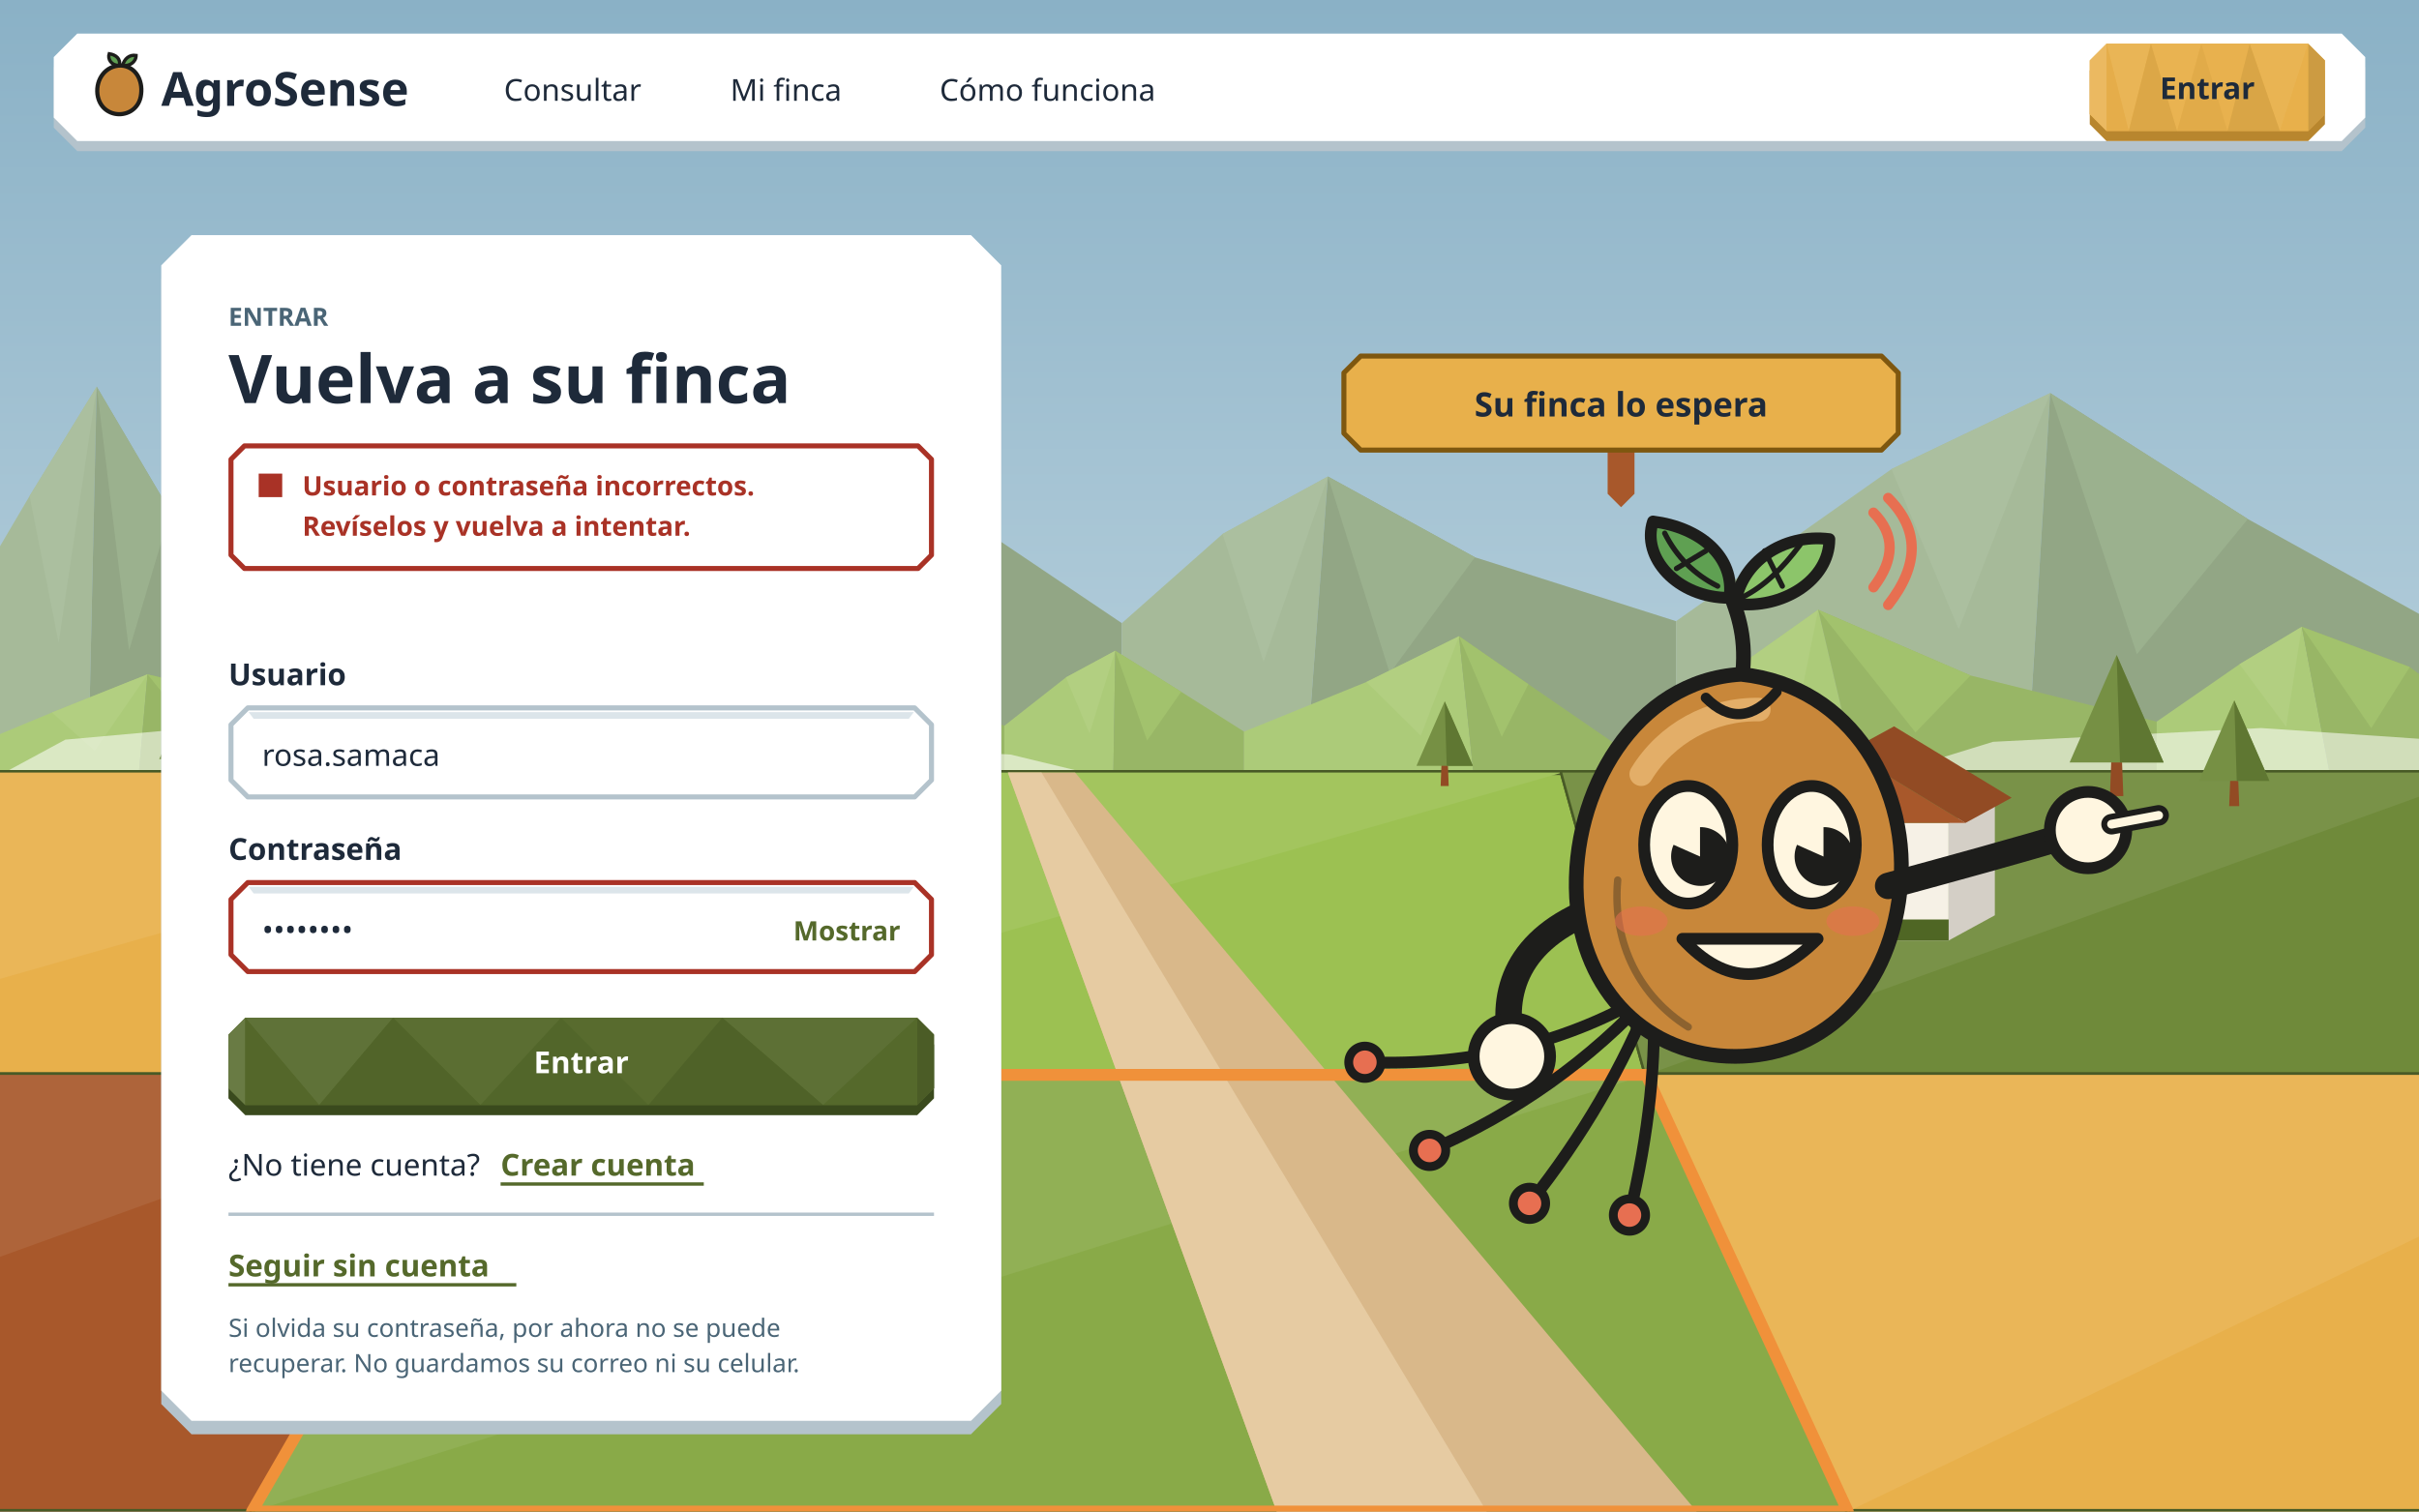
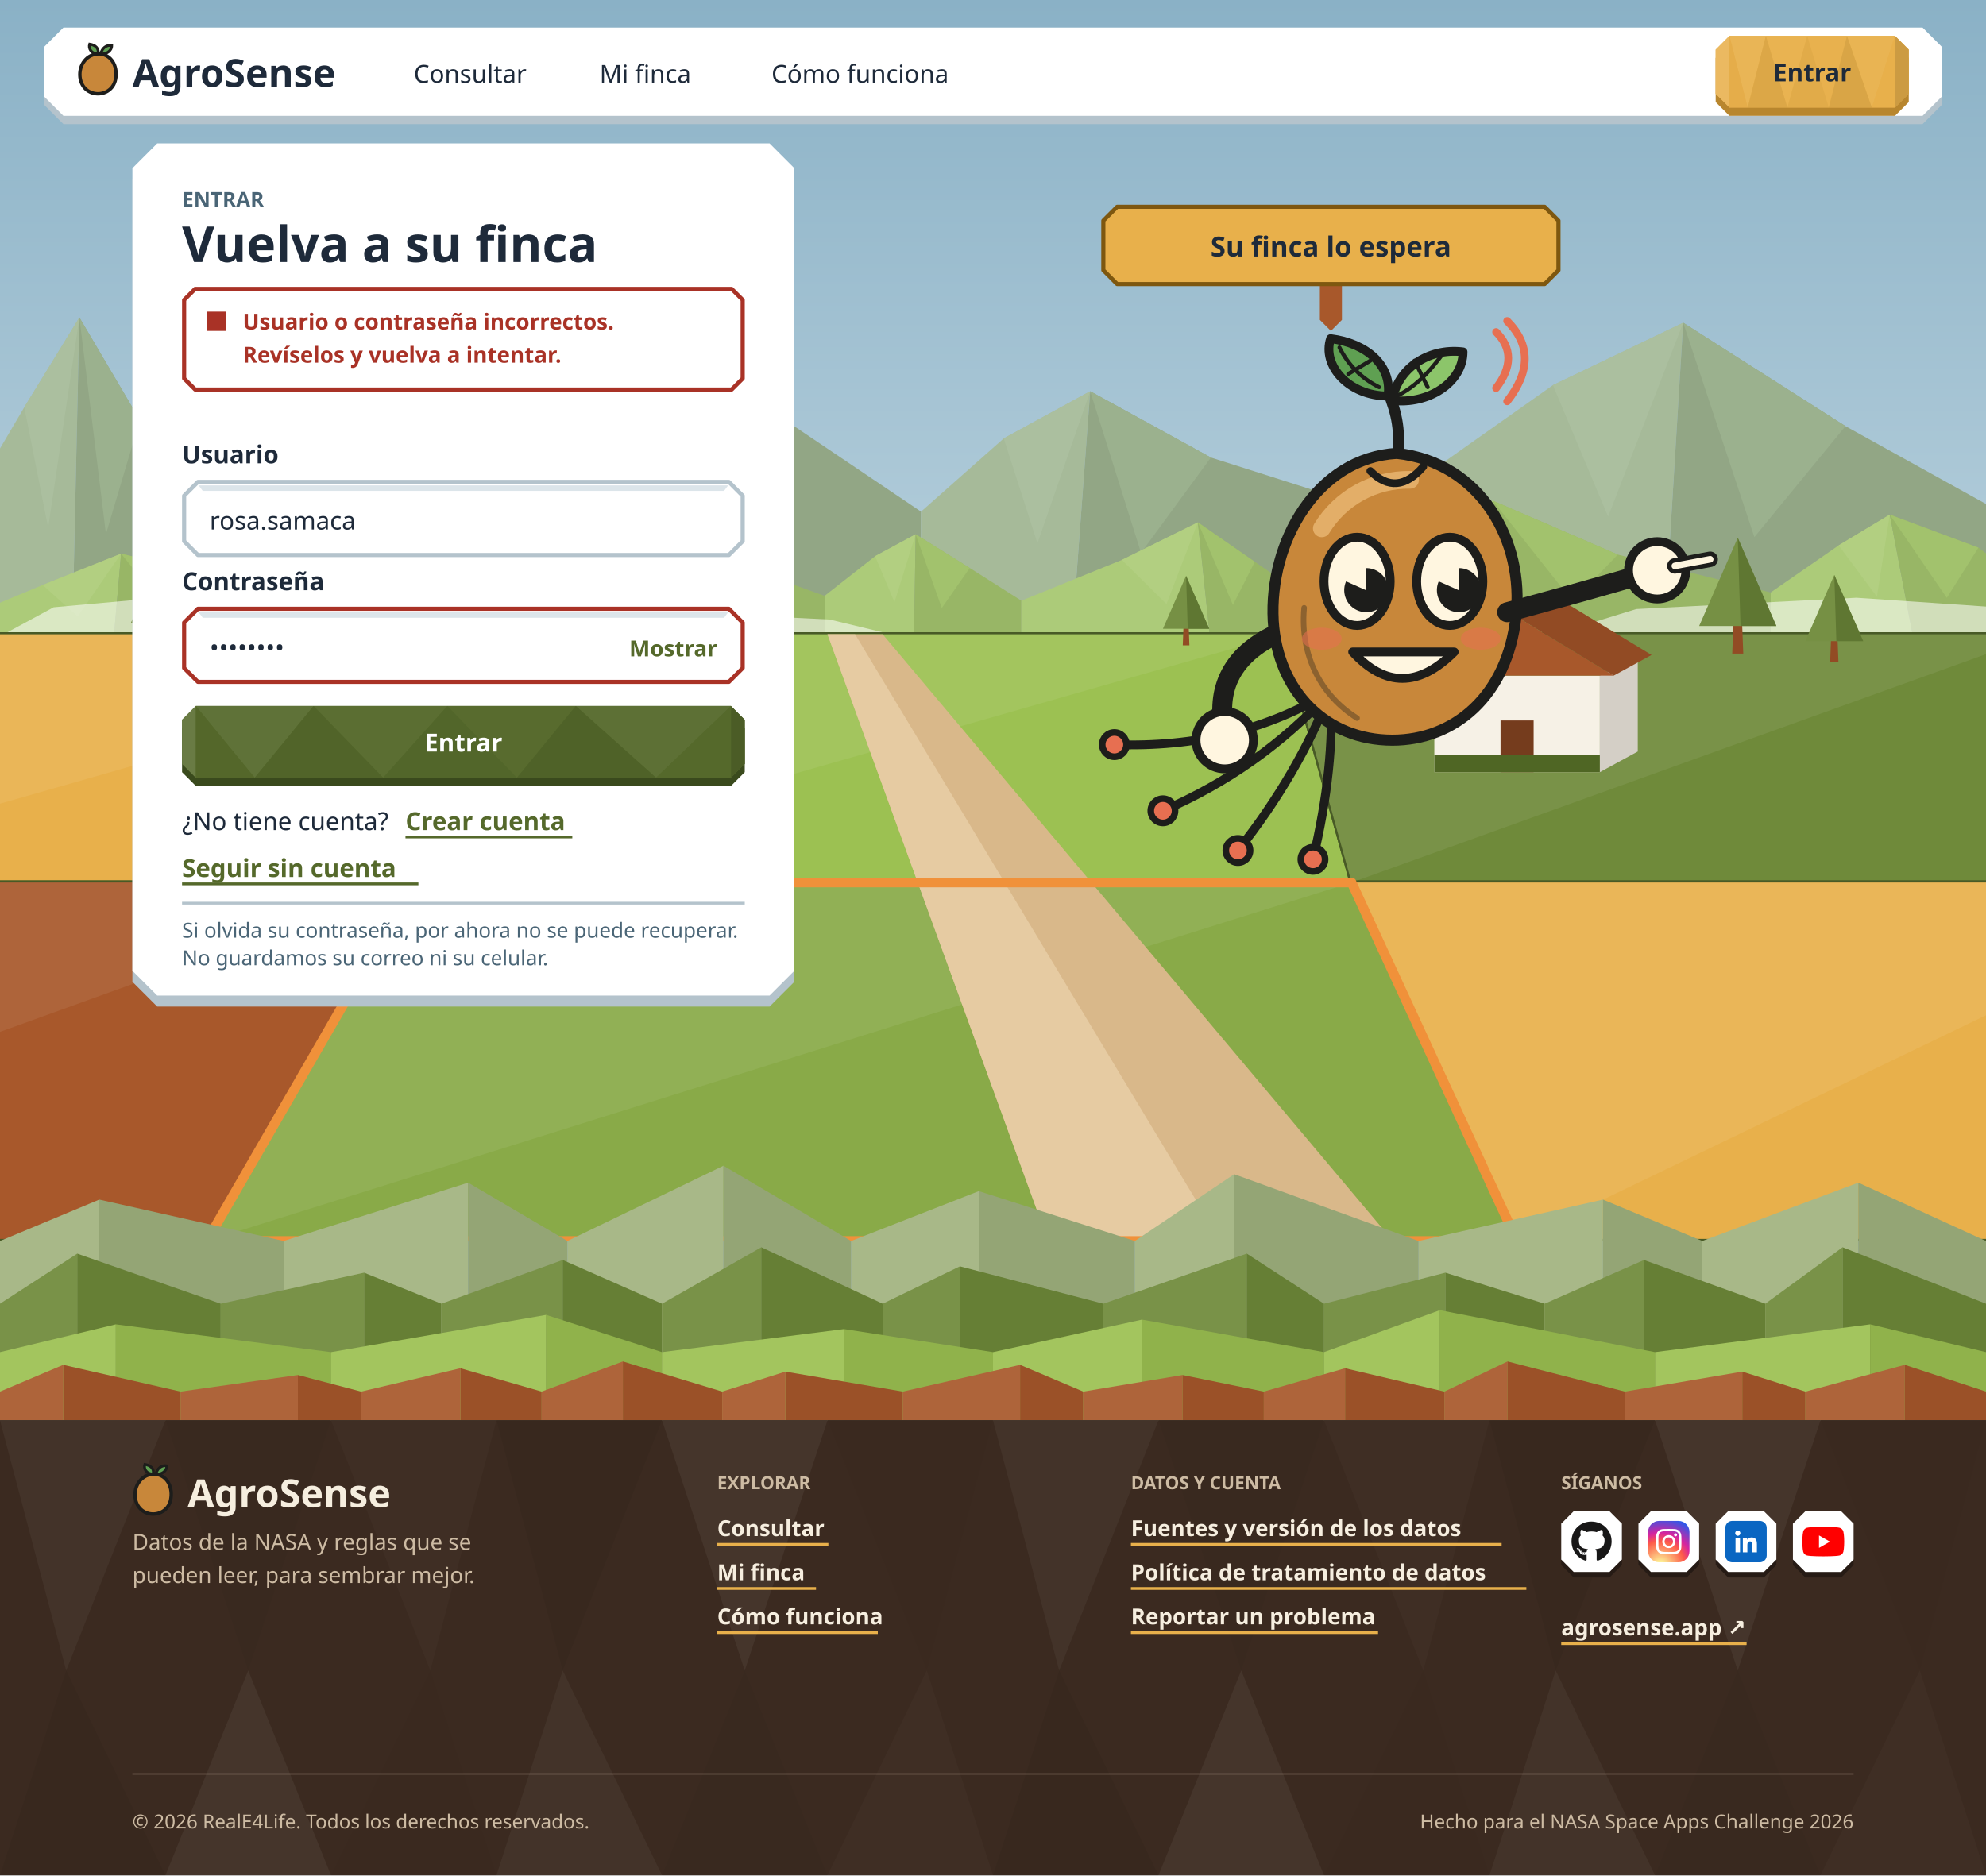
- <svg xmlns="http://www.w3.org/2000/svg" width="1440" height="900" viewBox="0 0 1440 900">
-   <rect width="1440" height="900" fill="#8FA9B8" />
+ <svg xmlns="http://www.w3.org/2000/svg" width="1440" height="1360" viewBox="0 0 1440 1360">
+   <rect width="1440" height="1360" fill="#8FA9B8" />
  <defs>
    <clipPath id="recorte-login-e">
      <rect width="1440" height="900" />
    </clipPath>
  </defs>
  <g id="fondo" clip-path="url(#recorte-login-e)">
    <g transform="translate(0 0) scale(1)">
      <g id="cielo">
        <defs>
          <linearGradient id="cielo-vereda" x1="0" y1="0" x2="0" y2="1">
            <stop offset="0" stop-color="#8AB1C6" />
            <stop offset="1" stop-color="#E0ECF1" />
          </linearGradient>
        </defs>
        <rect width="1440" height="900" fill="url(#cielo-vereda)" />
      </g>
      <g id="lejano">
        <polygon points="-40,393.222 17.606,295.331 57.566,230.245 52.22,470 -40,470" fill="#A6BA99" />
        <polygon points="57.566,230.245 101.401,304.605 158.177,381.239 158.177,470 52.22,470" fill="#92A685" />
        <polygon points="17.606,295.331 57.566,230.245 34.913,382.666" fill="#ABBF9F" />
        <polygon points="57.566,230.245 101.401,304.605 76.811,387.302" fill="#9BB18E" />
        <polygon points="158.177,381.239 303.641,266.091 410.507,187.566 409.388,470 158.177,470" fill="#A6BA99" />
        <polygon points="410.507,187.566 550.547,292.056 667.812,371.044 667.812,470 409.388,470" fill="#92A685" />
        <polygon points="303.641,266.091 410.507,187.566 356.514,368.045" fill="#ABBF9F" />
        <polygon points="410.507,187.566 550.547,292.056 479.967,381.028" fill="#9BB18E" />
        <polygon points="667.812,371.044 727.786,317.937 790.483,283.727 776.651,470 667.812,470" fill="#A6BA99" />
        <polygon points="790.483,283.727 877.992,331.801 997.726,369.864 997.726,470 776.651,470" fill="#92A685" />
        <polygon points="727.786,317.937 790.483,283.727 752.218,393.969" fill="#ABBF9F" />
        <polygon points="790.483,283.727 877.992,331.801 827.321,400.901" fill="#9BB18E" />
        <polygon points="997.726,369.864 1125.98,279.314 1220.45,234.059 1206.02,470 997.726,470" fill="#A6BA99" />
        <polygon points="1220.45,234.059 1338.11,309.047 1480,387.666 1480,470 1206.02,470" fill="#92A685" />
        <polygon points="1125.98,279.314 1220.45,234.059 1166,374.657" fill="#ABBF9F" />
        <polygon points="1220.45,234.059 1338.11,309.047 1272.06,389.524" fill="#9BB18E" />
      </g>
      <g id="medio">
        <polygon points="-40,453.72 30.942,424.23 87.808,401.53 81.83,470 -40,470" fill="#ACCB79" />
        <polygon points="87.808,401.53 163.929,419.574 252.098,432.524 252.098,470 81.83,470" fill="#98B666" />
        <polygon points="30.942,424.23 87.808,401.53 56.386,447.115" fill="#B2CF81" />
        <polygon points="87.808,401.53 163.929,419.574 122.879,444.787" fill="#A2C26D" />
        <polygon points="252.098,432.524 325.909,371.11 403.414,346.407 437.602,470 252.098,470" fill="#ACCB79" />
        <polygon points="403.414,346.407 505.675,398.93 597.892,432.128 597.892,470 437.602,470" fill="#98B666" />
        <polygon points="325.909,371.11 403.414,346.407 381.755,420.555" fill="#B2CF81" />
        <polygon points="403.414,346.407 505.675,398.93 471.639,434.465" fill="#A2C26D" />
        <polygon points="597.892,432.128 634.525,403.363 663.918,387.487 662.606,470 597.892,470" fill="#ACCB79" />
        <polygon points="663.918,387.487 703.137,411.9 740.58,435.632 740.58,470 662.606,470" fill="#98B666" />
        <polygon points="634.525,403.363 663.918,387.487 648.565,436.681" fill="#B2CF81" />
        <polygon points="663.918,387.487 703.137,411.9 682.871,440.95" fill="#A2C26D" />
        <polygon points="740.58,435.632 813.424,406.067 868.553,378.828 878.121,470 740.58,470" fill="#ACCB79" />
        <polygon points="868.553,378.828 909.824,407.404 961.824,443.19 961.824,470 878.121,470" fill="#98B666" />
        <polygon points="813.424,406.067 868.553,378.828 845.772,438.034" fill="#B2CF81" />
        <polygon points="868.553,378.828 909.824,407.404 893.973,438.702" fill="#A2C26D" />
        <polygon points="961.824,443.19 1028.1,401.533 1082.33,363.079 1107.51,470 961.824,470" fill="#ACCB79" />
        <polygon points="1082.33,363.079 1173.04,402.21 1283.86,429.665 1283.86,470 1107.51,470" fill="#98B666" />
        <polygon points="1028.1,401.533 1082.33,363.079 1067.81,435.767" fill="#B2CF81" />
        <polygon points="1082.33,363.079 1173.04,402.21 1140.27,436.105" fill="#A2C26D" />
        <polygon points="1283.86,429.665 1333.17,395.511 1370.22,373.223 1388.64,470 1283.86,470" fill="#ACCB79" />
        <polygon points="1370.22,373.223 1434.5,397.169 1480,431.419 1480,470 1388.64,470" fill="#98B666" />
        <polygon points="1333.17,395.511 1370.22,373.223 1360.9,432.756" fill="#B2CF81" />
        <polygon points="1370.22,373.223 1434.5,397.169 1411.57,433.585" fill="#A2C26D" />
      </g>
      <g id="niebla">
        <polygon points="1079.97,474.501 1186.41,441.699 1346.07,433.499 1527.01,445.8 1612.16,474.501" fill="#FFFFFF" fill-opacity="0.55" />
        <polygon points="241.935,465.794 327.561,446.923 456,442.206 601.563,449.282 670.064,465.794" fill="#FFFFFF" fill-opacity="0.55" />
        <polygon points="-28.161,476.647 38.872,440.412 139.422,431.353 253.379,444.941 307.006,476.647" fill="#FFFFFF" fill-opacity="0.55" />
      </g>
      <g id="parcelas">
        <polygon points="-40,460 430,460 300,640 -200,640" fill="#E8B04B" stroke="#485A26" stroke-width="3" stroke-linejoin="round" />
        <polygon points="-40,460 430,460 -200,640" fill="#EAB658" />
        <polygon points="430,460 930,460 980,640 300,640" fill="#9CC152" stroke="#485A26" stroke-width="3" stroke-linejoin="round" />
        <polygon points="430,460 930,460 300,640" fill="#A3C55E" />
        <polygon points="930,460 1480,460 1640,640 980,640" fill="#6F8A3A" stroke="#485A26" stroke-width="3" stroke-linejoin="round" />
        <polygon points="930,460 1480,460 980,640" fill="#799248" />
        <polygon points="-200,640 300,640 150,900 -420,900" fill="#A8582B" stroke="#485A26" stroke-width="3" stroke-linejoin="round" />
        <polygon points="-200,640 300,640 -420,900" fill="#AE643A" />
        <polygon points="300,640 980,640 1100,900 150,900" fill="#89AA48" stroke="#485A26" stroke-width="3" stroke-linejoin="round" />
        <polygon points="300,640 980,640 150,900" fill="#91B055" />
        <polygon points="980,640 1640,640 1900,900 1100,900" fill="#E8B04B" stroke="#485A26" stroke-width="3" stroke-linejoin="round" />
        <polygon points="980,640 1640,640 1100,900" fill="#EAB658" />
      </g>
      <g id="camino">
        <polygon points="600,460 640,460 1010,900 760,900" fill="#D9B88A" />
        <polygon points="600,460 620,460 885,900 760,900" fill="#E6CBA2" />
      </g>
      <g id="arboles">
        <polygon points="116.4,470 123.6,470 122.7,446.6 117.3,446.6" fill="#924B24" />
        <polygon points="120,394.4 145.2,452 94.8,452" fill="#769044" />
        <polygon points="120,394.4 145.2,452 121.8,452" fill="#5F7732" />
        <polygon points="187.2,476 192.8,476 192.1,457.8 187.9,457.8" fill="#924B24" />
        <polygon points="190,417.2 209.6,462 170.4,462" fill="#769044" />
        <polygon points="190,417.2 209.6,462 191.4,462" fill="#5F7732" />
        <polygon points="1256,474 1264,474 1263,448 1257,448" fill="#924B24" />
        <polygon points="1260,390 1288,454 1232,454" fill="#769044" />
        <polygon points="1260,390 1288,454 1262,454" fill="#5F7732" />
        <polygon points="1327,480 1333,480 1332.25,460.5 1327.75,460.5" fill="#924B24" />
        <polygon points="1330,417 1351,465 1309,465" fill="#769044" />
        <polygon points="1330,417 1351,465 1331.5,465" fill="#5F7732" />
        <polygon points="857.6,468 862.4,468 861.8,452.4 858.2,452.4" fill="#924B24" />
        <polygon points="860,417.6 876.8,456 843.2,456" fill="#769044" />
        <polygon points="860,417.6 876.8,456 861.2,456" fill="#5F7732" />
      </g>
      <g id="casa">
        <polygon points="1040,490 1160,490 1160,560 1040,560" fill="#F6F1E6" />
        <polygon points="1160,490 1187.5,475 1187.5,545 1160,560" fill="#D4CFC6" />
        <polygon points="1030,490 1100,447.5 1170,490" fill="#A8582B" />
        <polygon points="1100,447.5 1170,490 1197.5,475 1127.5,432.5" fill="#924B24" />
        <polygon points="1088,522.5 1112,522.5 1112,560 1088,560" fill="#753C1D" />
        <polygon points="1040,547.5 1160,547.5 1160,560 1040,560" fill="#4F6624" />
      </g>
      <g id="lote-resaltado">
        <polygon points="300,640 980,640 1100,900 150,900" fill="none" stroke="#F0913A" stroke-width="7" stroke-linejoin="round" />
      </g>
    </g>
  </g>
  <g id="barra" transform="translate(0 0)">
    <polygon points="46,26 1394,26 1408,40 1408,76 1394,90 46,90 32,76 32,40" fill="#B4C3CC" />
    <polygon points="46,20 1394,20 1408,34 1408,70 1394,84 46,84 32,70 32,34" fill="#FFFFFF" />
    <g id="marca" transform="translate(56 30)">
      <path d="M16 9c9 .6 13 9 12 17-.8 8-7 12-13 12S3 34 2 26C1 17 7 9 16 9z" fill="#C8873A" stroke="#1D1D1B" stroke-width="2.5" />
      <path d="M15 9c-5 0-7-4-6-7 4 .6 7 3 6 7zm2 0c4 .6 8-2 8-6-4-.6-7 2-8 6z" fill="#5FA052" stroke="#1D1D1B" stroke-width="2" />
      <text x="40" y="33" font-family="Fredoka" font-weight="600" font-size="28" fill="#1E2A3A" text-anchor="start">AgroSense</text>
    </g>
    <text x="300" y="60" font-family="Atkinson Hyperlegible" font-weight="400" font-size="18" fill="#1E2A3A" text-anchor="start">Consultar</text>
    <text x="434.72" y="60" font-family="Atkinson Hyperlegible" font-weight="400" font-size="18" fill="#1E2A3A" text-anchor="start">Mi finca</text>
    <text x="559.36" y="60" font-family="Atkinson Hyperlegible" font-weight="400" font-size="18" fill="#1E2A3A" text-anchor="start">Cómo funciona</text>
    <g id="boton-secondary" transform="translate(1244 26)">
      <polygon points="10,6 130,6 140,16 140,48 130,58 10,58 0,48 0,16" fill="#B8862E" />
      <polygon points="10,0 130,0 140,10 140,42 130,52 10,52 0,42 0,10" fill="#E8B04B" />
      <polygon points="10,0 10,52 0,42 0,10" fill="#EBB961" />
      <polygon points="130,0 140,10 140,42 130,52" fill="#CC9B42" />
      <polygon points="10,0 36.4,0 23.2,52" fill="#E9B556" />
      <polygon points="10,0 23.2,52 10,52" fill="#E5AD4A" />
      <polygon points="36.4,0 66.4,0 52,52" fill="#E9B351" />
      <polygon points="36.4,0 52,52 23.2,52" fill="#DCA747" />
      <polygon points="66.4,0 95.2,0 82,52" fill="#E8B14E" />
      <polygon points="66.4,0 82,52 52,52" fill="#E1AB49" />
      <polygon points="95.2,0 130,0 113.2,52" fill="#E9B453" />
      <polygon points="95.2,0 113.2,52 82,52" fill="#D9A546" />
      <polygon points="130,0 130,52 113.2,52" fill="#E8B04B" />
      <text x="70" y="33" font-family="Atkinson Hyperlegible" font-weight="700" font-size="18" fill="#1E2A3A" text-anchor="middle">Entrar</text>
    </g>
  </g>
-   <g id="letrero" transform="translate(800 212)">
+   <g id="letrero" transform="translate(800 150)">
    <polygon points="157,52 173,52 173,82 165,90 157,82" fill="#A8582B" />
    <polygon points="10,0 320,0 330,10 330,46 320,56 10,56 0,46 0,10" fill="#E8B04B" stroke="#7E570F" stroke-width="3" stroke-linejoin="round" />
    <text x="165" y="36" font-family="Atkinson Hyperlegible" font-weight="700" font-size="20" fill="#1E2A3A" text-anchor="middle">Su finca lo espera</text>
  </g>
-   <g id="mascota" transform="translate(760 300) scale(1.75)">
+   <g id="mascota" transform="translate(760 236) scale(1.6)">
    <g id="semilla" transform="translate(0 0)">
      <path d="M128 166 Q85 192 30 190" fill="none" stroke="#1D1D1B" stroke-width="4" stroke-linecap="round" stroke-linejoin="round" />
      <circle cx="30" cy="190" r="5.5" fill="#E76F51" stroke="#1D1D1B" stroke-width="3" />
      <path d="M128 166 Q96 201 52 220" fill="none" stroke="#1D1D1B" stroke-width="4" stroke-linecap="round" stroke-linejoin="round" />
      <circle cx="52" cy="220" r="5.5" fill="#E76F51" stroke="#1D1D1B" stroke-width="3" />
      <path d="M128 166 Q113 204 86 238" fill="none" stroke="#1D1D1B" stroke-width="4" stroke-linecap="round" stroke-linejoin="round" />
      <circle cx="86" cy="238" r="5.5" fill="#E76F51" stroke="#1D1D1B" stroke-width="3" />
      <path d="M128 166 Q130 200 120 242" fill="none" stroke="#1D1D1B" stroke-width="4" stroke-linecap="round" stroke-linejoin="round" />
      <circle cx="120" cy="242" r="5.5" fill="#E76F51" stroke="#1D1D1B" stroke-width="3" />
      <path d="M108 138 C82 148 76 166 80 184" fill="none" stroke="#1D1D1B" stroke-width="9" stroke-linecap="round" stroke-linejoin="round" />
      <circle cx="80" cy="188" r="13" fill="#FFF6E0" stroke="#1D1D1B" stroke-width="4" />
      <path d="M158 62 C160 48 158 40 154 30" fill="none" stroke="#1D1D1B" stroke-width="5" stroke-linecap="round" stroke-linejoin="round" />
      <path d="M154 32 C136 32 124 18 128 6 C144 8 156 18 154 32Z" fill="#5FA052" stroke="#1D1D1B" stroke-width="4" stroke-linecap="round" stroke-linejoin="round" />
      <path d="M156 34 C172 36 188 26 188 12 C172 10 158 20 156 34Z" fill="#8CC56A" stroke="#1D1D1B" stroke-width="4" stroke-linecap="round" stroke-linejoin="round" />
      <path d="M150 28 C142 24 136 18 132 10 M146 16 L136 22 M178 14 C172 22 166 28 158 32 M172 28 L166 16" fill="none" stroke="#1D1D1B" stroke-width="1.8" stroke-linecap="round" stroke-linejoin="round" />
      <path d="M203 3 Q214 14 203 28.4" fill="none" stroke="#E76F51" stroke-width="3.5" stroke-linecap="round" stroke-linejoin="round" />
      <path d="M208 -2 Q224 14 208 34.4" fill="none" stroke="#E76F51" stroke-width="3.5" stroke-linecap="round" stroke-linejoin="round" />
      <path d="M158 58 C196 62 216 98 212 132 C208 168 184 188 156 188 C126 188 104 166 102 134 C100 98 122 60 158 58Z" fill="#C8873A" stroke="#1D1D1B" stroke-width="5" stroke-linecap="round" stroke-linejoin="round" />
      <path d="M124 92 A46 46 0 0 1 164 70" fill="none" stroke="#E3AE68" stroke-width="8" stroke-linecap="round" stroke-linejoin="round" />
      <path d="M116 128 C114 150 124 168 140 178" fill="none" stroke="#1D1D1B" stroke-width="2.5" stroke-linecap="round" stroke-linejoin="round" opacity="0.35" />
      <path d="M146 66 Q158 78 170 64" fill="none" stroke="#1D1D1B" stroke-width="3.5" stroke-linecap="round" stroke-linejoin="round" />
      <ellipse cx="124" cy="142" rx="9" ry="5" fill="#E76F51" opacity="0.55" />
      <ellipse cx="196" cy="142" rx="9" ry="5" fill="#E76F51" opacity="0.55" />
      <ellipse cx="140" cy="116" rx="15" ry="20" fill="#FFF6E0" stroke="#1D1D1B" stroke-width="4" />
      <path d="M144 120 m0 -10 a10 10 0 1 1 -9 6 l9 4Z" fill="#1D1D1B" />
      <ellipse cx="182" cy="116" rx="15" ry="20" fill="#FFF6E0" stroke="#1D1D1B" stroke-width="4" />
      <path d="M186 120 m0 -10 a10 10 0 1 1 -9 6 l9 4Z" fill="#1D1D1B" />
      <path d="M138 148 Q160 172 184 148Z" fill="#FFF6E0" stroke="#1D1D1B" stroke-width="4" stroke-linecap="round" stroke-linejoin="round" />
      <path d="M208 130 C230 124 252 118 272 112" fill="none" stroke="#1D1D1B" stroke-width="9" stroke-linecap="round" stroke-linejoin="round" />
      <circle cx="276" cy="111" r="13" fill="#FFF6E0" stroke="#1D1D1B" stroke-width="4" />
      <path d="M284 109 l16 -3" fill="none" stroke="#1D1D1B" stroke-width="7" stroke-linecap="round" stroke-linejoin="round" />
      <path d="M284 109 l16 -3" fill="none" stroke="#FFF6E0" stroke-width="3" stroke-linecap="round" stroke-linejoin="round" />
    </g>
  </g>
-   <g id="tarjeta" transform="translate(96 140)">
-     <polygon points="18,8 482,8 500,26 500,696 482,714 18,714 0,696 0,26" fill="#B4C3CC" />
-     <polygon points="18,0 482,0 500,18 500,688 482,706 18,706 0,688 0,18" fill="#FFFFFF" />
-   </g>
-   <g id="contenido" transform="translate(96 140)">
-     <text x="40" y="54" font-family="Atkinson Hyperlegible" font-weight="700" font-size="15" fill="#4A6576" text-anchor="start">ENTRAR</text>
-     <text x="40" y="100" font-family="Fredoka" font-weight="600" font-size="40" fill="#1E2A3A" text-anchor="start">Vuelva a su finca</text>
-     <g id="aviso-error" transform="translate(40 124)">
-       <polygon points="9.5,1.5 410.5,1.5 418.5,9.5 418.5,66.5 410.5,74.5 9.5,74.5 1.5,66.5 1.5,9.5" fill="#FFFFFF" stroke="#A93226" stroke-width="3" stroke-linejoin="round" />
+   <g id="tarjeta" transform="translate(96 104)">
+     <polygon points="18,8 462,8 480,26 480,608 462,626 18,626 0,608 0,26" fill="#B4C3CC" />
+     <polygon points="18,0 462,0 480,18 480,600 462,618 18,618 0,600 0,18" fill="#FFFFFF" />
+   </g>
+   <g id="contenido" transform="translate(96 104)">
+     <text x="36" y="46" font-family="Atkinson Hyperlegible" font-weight="700" font-size="15" fill="#4A6576" text-anchor="start">ENTRAR</text>
+     <text x="36" y="86" font-family="Fredoka" font-weight="600" font-size="36" fill="#1E2A3A" text-anchor="start">Vuelva a su finca</text>
+     <g id="aviso-error" transform="translate(36 104)">
+       <polygon points="9.5,1.5 398.5,1.5 406.5,9.5 406.5,66.5 398.5,74.5 9.5,74.5 1.5,66.5 1.5,9.5" fill="#FFFFFF" stroke="#A93226" stroke-width="3" stroke-linejoin="round" />
      <polygon points="18,18 32,18 32,32 18,32" fill="#A93226" />
      <text x="44" y="31" font-family="Atkinson Hyperlegible" font-weight="700" font-size="16" fill="#A93226" text-anchor="start">Usuario o contraseña incorrectos.</text>
      <text x="44" y="55" font-family="Atkinson Hyperlegible" font-weight="700" font-size="16" fill="#A93226" text-anchor="start">Revíselos y vuelva a intentar.</text>
    </g>
-     <g id="campo-usuario" transform="translate(40 268)">
+     <g id="campo-usuario" transform="translate(36 232)">
      <text x="0" y="0" font-family="Atkinson Hyperlegible" font-weight="700" font-size="18" fill="#1E2A3A" text-anchor="start">Usuario</text>
-       <polygon points="11.5,13.5 408.5,13.5 418.5,23.5 418.5,56.5 408.5,66.5 11.5,66.5 1.5,56.5 1.5,23.5" fill="#FFFFFF" stroke="#B4C3CC" stroke-width="3" stroke-linejoin="round" />
-       <polygon points="12,16 408,16 405,20 15,20" fill="#DCE5EA" />
+       <polygon points="11.5,13.5 396.5,13.5 406.5,23.5 406.5,56.5 396.5,66.5 11.5,66.5 1.5,56.5 1.5,23.5" fill="#FFFFFF" stroke="#B4C3CC" stroke-width="3" stroke-linejoin="round" />
+       <polygon points="12,16 396,16 393,20 15,20" fill="#DCE5EA" />
      <text x="20" y="48" font-family="Atkinson Hyperlegible" font-weight="400" font-size="18" fill="#1E2A3A" text-anchor="start">rosa.samaca</text>
    </g>
-     <g id="campo-contrasena" transform="translate(40 372)">
+     <g id="campo-contrasena" transform="translate(36 324)">
      <text x="0" y="0" font-family="Atkinson Hyperlegible" font-weight="700" font-size="18" fill="#1E2A3A" text-anchor="start">Contraseña</text>
-       <polygon points="11.5,13.5 408.5,13.5 418.5,23.5 418.5,56.5 408.5,66.5 11.5,66.5 1.5,56.5 1.5,23.5" fill="#FFFFFF" stroke="#A93226" stroke-width="3" stroke-linejoin="round" />
-       <polygon points="12,16 408,16 405,20 15,20" fill="#DCE5EA" />
+       <polygon points="11.5,13.5 396.5,13.5 406.5,23.5 406.5,56.5 396.5,66.5 11.5,66.5 1.5,56.5 1.5,23.5" fill="#FFFFFF" stroke="#A93226" stroke-width="3" stroke-linejoin="round" />
+       <polygon points="12,16 396,16 393,20 15,20" fill="#DCE5EA" />
      <text x="20" y="48" font-family="Atkinson Hyperlegible" font-weight="400" font-size="18" fill="#1E2A3A" text-anchor="start">••••••••</text>
-       <text x="400" y="48" font-family="Atkinson Hyperlegible" font-weight="700" font-size="16" fill="#55692B" text-anchor="end">Mostrar</text>
-     </g>
-     <g id="boton-primary" transform="translate(40 466)">
-       <polygon points="10,6 410,6 420,16 420,48 410,58 10,58 0,48 0,16" fill="#3A4A1D" />
-       <polygon points="10,0 410,0 420,10 420,42 410,52 10,52 0,42 0,10" fill="#55692B" />
+       <text x="388" y="48" font-family="Atkinson Hyperlegible" font-weight="700" font-size="16" fill="#55692B" text-anchor="end">Mostrar</text>
+     </g>
+     <g id="boton-primary" transform="translate(36 408)">
+       <polygon points="10,6 398,6 408,16 408,48 398,58 10,58 0,48 0,16" fill="#3A4A1D" />
+       <polygon points="10,0 398,0 408,10 408,42 398,52 10,52 0,42 0,10" fill="#55692B" />
      <polygon points="10,0 10,52 0,42 0,10" fill="#697B44" />
-       <polygon points="410,0 420,10 420,42 410,52" fill="#4B5C26" />
-       <polygon points="10,0 98,0 54,52" fill="#5F7238" />
-       <polygon points="10,0 54,52 10,52" fill="#54672A" />
-       <polygon points="98,0 198,0 150,52" fill="#5B6E32" />
-       <polygon points="98,0 150,52 54,52" fill="#516429" />
-       <polygon points="198,0 294,0 250,52" fill="#586B2E" />
-       <polygon points="198,0 250,52 150,52" fill="#52662A" />
-       <polygon points="294,0 410,0 354,52" fill="#5D7035" />
-       <polygon points="294,0 354,52 250,52" fill="#4F6228" />
-       <polygon points="410,0 410,52 354,52" fill="#55692B" />
-       <text x="210" y="33" font-family="Atkinson Hyperlegible" font-weight="700" font-size="18" fill="#FFFFFF" text-anchor="middle">Entrar</text>
-     </g>
-     <text x="40" y="560" font-family="Atkinson Hyperlegible" font-weight="400" font-size="18" fill="#1E2A3A" text-anchor="start">¿No tiene cuenta?</text>
-     <text x="202" y="560" font-family="Atkinson Hyperlegible" font-weight="700" font-size="18" fill="#55692B" text-anchor="start">Crear cuenta</text>
-     <rect x="202" y="564" width="120.96" height="2" fill="#55692B" />
-     <rect x="40" y="582" width="420" height="2" fill="#B4C3CC" />
-     <text x="40" y="620" font-family="Atkinson Hyperlegible" font-weight="700" font-size="18" fill="#55692B" text-anchor="start">Seguir sin cuenta</text>
-     <rect x="40" y="624" width="171.36" height="2" fill="#55692B" />
-     <text x="40" y="656" font-family="Atkinson Hyperlegible" font-weight="400" font-size="15" fill="#4A6576" text-anchor="start">Si olvida su contraseña, por ahora no se puede</text>
-     <text x="40" y="677" font-family="Atkinson Hyperlegible" font-weight="400" font-size="15" fill="#4A6576" text-anchor="start">recuperar. No guardamos su correo ni su celular.</text>
+       <polygon points="398,0 408,10 408,42 398,52" fill="#4B5C26" />
+       <polygon points="10,0 95.36,0 52.68,52" fill="#5F7238" />
+       <polygon points="10,0 52.68,52 10,52" fill="#54672A" />
+       <polygon points="95.36,0 192.36,0 145.8,52" fill="#5B6E32" />
+       <polygon points="95.36,0 145.8,52 52.68,52" fill="#516429" />
+       <polygon points="192.36,0 285.48,0 242.8,52" fill="#586B2E" />
+       <polygon points="192.36,0 242.8,52 145.8,52" fill="#52662A" />
+       <polygon points="285.48,0 398,0 343.68,52" fill="#5D7035" />
+       <polygon points="285.48,0 343.68,52 242.8,52" fill="#4F6228" />
+       <polygon points="398,0 398,52 343.68,52" fill="#55692B" />
+       <text x="204" y="33" font-family="Atkinson Hyperlegible" font-weight="700" font-size="18" fill="#FFFFFF" text-anchor="middle">Entrar</text>
+     </g>
+     <text x="36" y="498" font-family="Atkinson Hyperlegible" font-weight="400" font-size="18" fill="#1E2A3A" text-anchor="start">¿No tiene cuenta?</text>
+     <text x="198" y="498" font-family="Atkinson Hyperlegible" font-weight="700" font-size="18" fill="#55692B" text-anchor="start">Crear cuenta</text>
+     <rect x="198" y="502" width="120.96" height="2" fill="#55692B" />
+     <text x="36" y="532" font-family="Atkinson Hyperlegible" font-weight="700" font-size="18" fill="#55692B" text-anchor="start">Seguir sin cuenta</text>
+     <rect x="36" y="536" width="171.36" height="2" fill="#55692B" />
+     <rect x="36" y="550" width="408" height="2" fill="#B4C3CC" />
+     <text x="36" y="576" font-family="Atkinson Hyperlegible" font-weight="400" font-size="15" fill="#4A6576" text-anchor="start">Si olvida su contraseña, por ahora no se puede recuperar.</text>
+     <text x="36" y="596" font-family="Atkinson Hyperlegible" font-weight="400" font-size="15" fill="#4A6576" text-anchor="start">No guardamos su correo ni su celular.</text>
+   </g>
+   <g id="pie" transform="translate(0 900)">
+     <rect x="0" y="0" width="1440" height="130" fill="#8FA9B8" />
+     <polygon points="0,0 72,-30.03 72,130 0,130" fill="#A8B888" />
+     <polygon points="72,-30.03 205.714,0 205.714,130 72,130" fill="#94A575" />
+     <polygon points="205.714,0 339.429,-42.315 339.429,130 205.714,130" fill="#A8B888" />
+     <polygon points="339.429,-42.315 411.429,0 411.429,130 339.429,130" fill="#94A575" />
+     <polygon points="411.429,0 524.571,-54.6 524.571,130 411.429,130" fill="#A8B888" />
+     <polygon points="524.571,-54.6 617.143,0 617.143,130 524.571,130" fill="#94A575" />
+     <polygon points="617.143,0 709.714,-36.172 709.714,130 617.143,130" fill="#A8B888" />
+     <polygon points="709.714,-36.172 822.857,0 822.857,130 709.714,130" fill="#94A575" />
+     <polygon points="822.857,0 894.857,-48.458 894.857,130 822.857,130" fill="#A8B888" />
+     <polygon points="894.857,-48.458 1028.57,0 1028.57,130 894.857,130" fill="#94A575" />
+     <polygon points="1028.57,0 1162.29,-30.03 1162.29,130 1028.57,130" fill="#A8B888" />
+     <polygon points="1162.29,-30.03 1234.29,0 1234.29,130 1162.29,130" fill="#94A575" />
+     <polygon points="1234.29,0 1347.43,-42.315 1347.43,130 1234.29,130" fill="#A8B888" />
+     <polygon points="1347.43,-42.315 1440,0 1440,130 1347.43,130" fill="#94A575" />
+     <polygon points="0,45.5 56,9.157 56,130 0,130" fill="#799248" />
+     <polygon points="56,9.157 160,45.5 160,130 56,130" fill="#667F35" />
+     <polygon points="160,45.5 264,22.977 264,130 160,130" fill="#799248" />
+     <polygon points="264,22.977 320,45.5 320,130 264,130" fill="#667F35" />
+     <polygon points="320,45.5 408,13.764 408,130 320,130" fill="#799248" />
+     <polygon points="408,13.764 480,45.5 480,130 408,130" fill="#667F35" />
+     <polygon points="480,45.5 552,4.55 552,130 480,130" fill="#799248" />
+     <polygon points="552,4.55 640,45.5 640,130 552,130" fill="#667F35" />
+     <polygon points="640,45.5 696,18.371 696,130 640,130" fill="#799248" />
+     <polygon points="696,18.371 800,45.5 800,130 696,130" fill="#667F35" />
+     <polygon points="800,45.5 904,9.157 904,130 800,130" fill="#799248" />
+     <polygon points="904,9.157 960,45.5 960,130 904,130" fill="#667F35" />
+     <polygon points="960,45.5 1048,22.977 1048,130 960,130" fill="#799248" />
+     <polygon points="1048,22.977 1120,45.5 1120,130 1048,130" fill="#667F35" />
+     <polygon points="1120,45.5 1192,13.764 1192,130 1120,130" fill="#799248" />
+     <polygon points="1192,13.764 1280,45.5 1280,130 1192,130" fill="#667F35" />
+     <polygon points="1280,45.5 1336,4.55 1336,130 1280,130" fill="#799248" />
+     <polygon points="1336,4.55 1440,45.5 1440,130 1336,130" fill="#667F35" />
+     <polygon points="0,80.6 84,60.447 84,130 0,130" fill="#A3C55E" />
+     <polygon points="84,60.447 240,80.6 240,130 84,130" fill="#90B24B" />
+     <polygon points="240,80.6 396,53.602 396,130 240,130" fill="#A3C55E" />
+     <polygon points="396,53.602 480,80.6 480,130 396,130" fill="#90B24B" />
+     <polygon points="480,80.6 612,63.869 612,130 480,130" fill="#A3C55E" />
+     <polygon points="612,63.869 720,80.6 720,130 612,130" fill="#90B24B" />
+     <polygon points="720,80.6 828,57.025 828,130 720,130" fill="#A3C55E" />
+     <polygon points="828,57.025 960,80.6 960,130 828,130" fill="#90B24B" />
+     <polygon points="960,80.6 1044,50.18 1044,130 960,130" fill="#A3C55E" />
+     <polygon points="1044,50.18 1200,80.6 1200,130 1044,130" fill="#90B24B" />
+     <polygon points="1200,80.6 1356,60.447 1356,130 1200,130" fill="#A3C55E" />
+     <polygon points="1356,60.447 1440,80.6 1440,130 1356,130" fill="#90B24B" />
+     <polygon points="0,109.2 45.818,89.817 45.818,130 0,130" fill="#AE643A" />
+     <polygon points="45.818,89.817 130.909,109.2 130.909,130 45.818,130" fill="#9B5128" />
+     <polygon points="130.909,109.2 216,97.188 216,130 130.909,130" fill="#AE643A" />
+     <polygon points="216,97.188 261.818,109.2 261.818,130 216,130" fill="#9B5128" />
+     <polygon points="261.818,109.2 333.818,92.274 333.818,130 261.818,130" fill="#AE643A" />
+     <polygon points="333.818,92.274 392.727,109.2 392.727,130 333.818,130" fill="#9B5128" />
+     <polygon points="392.727,109.2 451.636,87.36 451.636,130 392.727,130" fill="#AE643A" />
+     <polygon points="451.636,87.36 523.636,109.2 523.636,130 451.636,130" fill="#9B5128" />
+     <polygon points="523.636,109.2 569.455,94.731 569.455,130 523.636,130" fill="#AE643A" />
+     <polygon points="569.455,94.731 654.545,109.2 654.545,130 569.455,130" fill="#9B5128" />
+     <polygon points="654.545,109.2 739.636,89.817 739.636,130 654.545,130" fill="#AE643A" />
+     <polygon points="739.636,89.817 785.455,109.2 785.455,130 739.636,130" fill="#9B5128" />
+     <polygon points="785.455,109.2 857.455,97.188 857.455,130 785.455,130" fill="#AE643A" />
+     <polygon points="857.455,97.188 916.364,109.2 916.364,130 857.455,130" fill="#9B5128" />
+     <polygon points="916.364,109.2 975.273,92.274 975.273,130 916.364,130" fill="#AE643A" />
+     <polygon points="975.273,92.274 1047.27,109.2 1047.27,130 975.273,130" fill="#9B5128" />
+     <polygon points="1047.27,109.2 1093.09,87.36 1093.09,130 1047.27,130" fill="#AE643A" />
+     <polygon points="1093.09,87.36 1178.18,109.2 1178.18,130 1093.09,130" fill="#9B5128" />
+     <polygon points="1178.18,109.2 1263.27,94.731 1263.27,130 1178.18,130" fill="#AE643A" />
+     <polygon points="1263.27,94.731 1309.09,109.2 1309.09,130 1263.27,130" fill="#9B5128" />
+     <polygon points="1309.09,109.2 1381.09,89.817 1381.09,130 1309.09,130" fill="#AE643A" />
+     <polygon points="1381.09,89.817 1440,109.2 1440,130 1381.09,130" fill="#9B5128" />
+     <rect x="0" y="130" width="1440" height="330" fill="#3B2A20" />
+     <polygon points="0,130 120,130 48,311.5" fill="#433329" />
+     <polygon points="48,311.5 120,460 0,460" fill="#38281E" />
+     <polygon points="120,130 240,130 180,311.5" fill="#39291F" />
+     <polygon points="180,311.5 240,460 120,460" fill="#45352B" />
+     <polygon points="240,130 360,130 312,311.5" fill="#3F2E24" />
+     <polygon points="312,311.5 360,460 240,460" fill="#3A291F" />
+     <polygon points="360,130 480,130 408,311.5" fill="#38281E" />
+     <polygon points="408,311.5 480,460 360,460" fill="#433329" />
+     <polygon points="480,130 600,130 540,311.5" fill="#45352B" />
+     <polygon points="540,311.5 600,460 480,460" fill="#39291F" />
+     <polygon points="600,130 720,130 672,311.5" fill="#3A291F" />
+     <polygon points="672,311.5 720,460 600,460" fill="#3F2E24" />
+     <polygon points="720,130 840,130 768,311.5" fill="#433329" />
+     <polygon points="768,311.5 840,460 720,460" fill="#38281E" />
+     <polygon points="840,130 960,130 900,311.5" fill="#39291F" />
+     <polygon points="900,311.5 960,460 840,460" fill="#45352B" />
+     <polygon points="960,130 1080,130 1032,311.5" fill="#3F2E24" />
+     <polygon points="1032,311.5 1080,460 960,460" fill="#3A291F" />
+     <polygon points="1080,130 1200,130 1128,311.5" fill="#38281E" />
+     <polygon points="1128,311.5 1200,460 1080,460" fill="#433329" />
+     <polygon points="1200,130 1320,130 1260,311.5" fill="#45352B" />
+     <polygon points="1260,311.5 1320,460 1200,460" fill="#39291F" />
+     <polygon points="1320,130 1440,130 1392,311.5" fill="#3A291F" />
+     <polygon points="1392,311.5 1440,460 1320,460" fill="#3F2E24" />
+     <g id="marca" transform="translate(96 160)">
+       <path d="M16 9c9 .6 13 9 12 17-.8 8-7 12-13 12S3 34 2 26C1 17 7 9 16 9z" fill="#C8873A" stroke="#1D1D1B" stroke-width="2.5" />
+       <path d="M15 9c-5 0-7-4-6-7 4 .6 7 3 6 7zm2 0c4 .6 8-2 8-6-4-.6-7 2-8 6z" fill="#5FA052" stroke="#1D1D1B" stroke-width="2" />
+       <text x="40" y="33" font-family="Fredoka" font-weight="600" font-size="28" fill="#F6EEDF" text-anchor="start">AgroSense</text>
+     </g>
+     <text x="96" y="224" font-family="Atkinson Hyperlegible" font-weight="400" font-size="16" fill="#CDBBA3" text-anchor="start">Datos de la NASA y reglas que se</text>
+     <text x="96" y="248" font-family="Atkinson Hyperlegible" font-weight="400" font-size="16" fill="#CDBBA3" text-anchor="start">pueden leer, para sembrar mejor.</text>
+     <text x="520" y="180" font-family="Atkinson Hyperlegible" font-weight="700" font-size="13" fill="#CDBBA3" text-anchor="start">EXPLORAR</text>
+     <text x="520" y="214" font-family="Atkinson Hyperlegible" font-weight="700" font-size="16" fill="#F6EEDF" text-anchor="start">Consultar</text>
+     <rect x="520" y="219" width="80.64" height="2" fill="#E8B04B" />
+     <text x="520" y="246" font-family="Atkinson Hyperlegible" font-weight="700" font-size="16" fill="#F6EEDF" text-anchor="start">Mi finca</text>
+     <rect x="520" y="251" width="71.68" height="2" fill="#E8B04B" />
+     <text x="520" y="278" font-family="Atkinson Hyperlegible" font-weight="700" font-size="16" fill="#F6EEDF" text-anchor="start">Cómo funciona</text>
+     <rect x="520" y="283" width="116.48" height="2" fill="#E8B04B" />
+     <text x="820" y="180" font-family="Atkinson Hyperlegible" font-weight="700" font-size="13" fill="#CDBBA3" text-anchor="start">DATOS Y CUENTA</text>
+     <text x="820" y="214" font-family="Atkinson Hyperlegible" font-weight="700" font-size="16" fill="#F6EEDF" text-anchor="start">Fuentes y versión de los datos</text>
+     <rect x="820" y="219" width="268.8" height="2" fill="#E8B04B" />
+     <text x="820" y="246" font-family="Atkinson Hyperlegible" font-weight="700" font-size="16" fill="#F6EEDF" text-anchor="start">Política de tratamiento de datos</text>
+     <rect x="820" y="251" width="286.72" height="2" fill="#E8B04B" />
+     <text x="820" y="278" font-family="Atkinson Hyperlegible" font-weight="700" font-size="16" fill="#F6EEDF" text-anchor="start">Reportar un problema</text>
+     <rect x="820" y="283" width="179.2" height="2" fill="#E8B04B" />
+     <text x="1132" y="180" font-family="Atkinson Hyperlegible" font-weight="700" font-size="13" fill="#CDBBA3" text-anchor="start">SÍGANOS</text>
+     <g id="red-github" transform="translate(1132 196)">
+       <polygon points="9,4 35,4 44,13 44,39 35,48 9,48 0,39 0,13" fill="#261B15" />
+       <polygon points="9,0 35,0 44,9 44,35 35,44 9,44 0,35 0,9" fill="#FFFFFF" />
+       <path transform="translate(7.47 7.00) scale(0.0586)" d="M165.9 397.4c0 2-2.3 3.6-5.2 3.6-3.3.3-5.6-1.3-5.6-3.6 0-2 2.3-3.6 5.2-3.6 3-.3 5.6 1.3 5.6 3.6zm-31.1-4.5c-.7 2 1.3 4.3 4.3 4.9 2.6 1 5.6 0 6.2-2s-1.3-4.3-4.3-5.2c-2.6-.7-5.5.3-6.2 2.3zm44.2-1.7c-2.9.7-4.9 2.6-4.6 4.9.3 2 2.9 3.3 5.9 2.6 2.9-.7 4.9-2.6 4.6-4.6-.3-1.9-3-3.2-5.9-2.9zM244.8 8C106.1 8 0 113.3 0 252c0 110.9 69.8 205.8 169.5 239.2 12.8 2.3 17.3-5.6 17.3-12.1 0-6.2-.3-40.4-.3-61.4 0 0-70 15-84.7-29.8 0 0-11.4-29.1-27.8-36.6 0 0-22.9-15.7 1.6-15.4 0 0 24.9 2 38.6 25.8 21.9 38.6 58.6 27.5 72.9 20.9 2.3-16 8.8-27.1 16-33.7-55.9-6.2-112.3-14.3-112.3-110.5 0-27.5 7.6-41.3 23.6-58.9-2.6-6.5-11.1-33.3 2.6-67.9 20.9-6.5 69 27 69 27 20-5.6 41.5-8.5 62.8-8.5s42.8 2.9 62.8 8.5c0 0 48.1-33.6 69-27 13.7 34.7 5.2 61.4 2.6 67.9 16 17.7 25.8 31.5 25.8 58.9 0 96.5-58.9 104.2-114.8 110.5 9.2 7.9 17 22.9 17 46.4 0 33.7-.3 75.4-.3 83.6 0 6.5 4.6 14.4 17.3 12.1C428.2 457.8 496 362.9 496 252 496 113.3 383.5 8 244.8 8zM97.2 352.9c-1.3 1-1 3.3.7 5.2 1.6 1.6 3.9 2.3 5.2 1 1.3-1 1-3.3-.7-5.2-1.6-1.6-3.9-2.3-5.2-1zm-10.8-8.1c-.7 1.3.3 2.9 2.3 3.9 1.6 1 3.6.7 4.3-.7.7-1.3-.3-2.9-2.3-3.9-2-.6-3.6-.3-4.3.7zm32.4 35.6c-1.6 1.3-1 4.3 1.3 6.2 2.3 2.3 5.2 2.6 6.5 1 1.3-1.3.7-4.3-1.3-6.2-2.2-2.3-5.2-2.6-6.5-1zm-11.4-14.7c-1.6 1-1.6 3.6 0 5.9 1.6 2.3 4.3 3.3 5.6 2.3 1.6-1.3 1.6-3.9 0-6.2-1.4-2.3-4-3.3-5.6-2z" fill="#181717" />
+     </g>
+     <g id="red-instagram" transform="translate(1188 196)">
+       <polygon points="9,4 35,4 44,13 44,39 35,48 9,48 0,39 0,13" fill="#261B15" />
+       <polygon points="9,0 35,0 44,9 44,35 35,44 9,44 0,35 0,9" fill="#FFFFFF" />
+       <defs>
+         <radialGradient id="ig-degradado" cx="0.3" cy="1.07" r="1.3">
+           <stop offset="0" stop-color="#FDF497" />
+           <stop offset="0.05" stop-color="#FDF497" />
+           <stop offset="0.45" stop-color="#FD5949" />
+           <stop offset="0.6" stop-color="#D6249F" />
+           <stop offset="0.9" stop-color="#285AEB" />
+         </radialGradient>
+       </defs>
+       <rect x="7.0" y="7.0" width="30" height="30" rx="8" fill="url(#ig-degradado)" />
+       <path transform="translate(12.81 11.50) scale(0.041)" d="M224.1 141c-63.6 0-114.9 51.3-114.9 114.9s51.3 114.9 114.9 114.9S339 319.5 339 255.9 287.7 141 224.1 141zm0 189.6c-41.1 0-74.7-33.5-74.7-74.7s33.5-74.7 74.7-74.7 74.7 33.5 74.7 74.7-33.6 74.7-74.7 74.7zm146.4-194.3c0 14.9-12 26.8-26.8 26.8-14.9 0-26.8-12-26.8-26.8s12-26.8 26.8-26.8 26.8 12 26.8 26.8zm76.1 27.2c-1.7-35.9-9.9-67.7-36.2-93.9-26.2-26.2-58-34.4-93.9-36.2-37-2.1-147.9-2.1-184.9 0-35.8 1.7-67.6 9.9-93.9 36.1s-34.4 58-36.2 93.9c-2.1 37-2.1 147.9 0 184.9 1.7 35.9 9.9 67.7 36.2 93.9s58 34.4 93.9 36.2c37 2.1 147.9 2.1 184.9 0 35.9-1.7 67.7-9.9 93.9-36.2 26.2-26.2 34.4-58 36.2-93.9 2.1-37 2.1-147.8 0-184.8zM398.8 388c-7.8 19.6-22.9 34.7-42.6 42.6-29.5 11.7-99.5 9-132.1 9s-102.7 2.6-132.1-9c-19.6-7.8-34.7-22.9-42.6-42.6-11.7-29.5-9-99.5-9-132.1s-2.6-102.7 9-132.1c7.8-19.6 22.9-34.7 42.6-42.6 29.5-11.7 99.5-9 132.1-9s102.7-2.6 132.1 9c19.6 7.8 34.7 22.9 42.6 42.6 11.7 29.5 9 99.5 9 132.1s2.7 102.7-9 132.1z" fill="#FFFFFF" />
+     </g>
+     <g id="red-linkedin" transform="translate(1244 196)">
+       <polygon points="9,4 35,4 44,13 44,39 35,48 9,48 0,39 0,13" fill="#261B15" />
+       <polygon points="9,0 35,0 44,9 44,35 35,44 9,44 0,35 0,9" fill="#FFFFFF" />
+       <rect x="7.0" y="7.0" width="30" height="30" rx="5" fill="#0A66C2" />
+       <path transform="translate(14.12 14.00) scale(0.0352)" d="M100.28 448H7.4V148.9h92.88zM53.79 108.1C24.09 108.1 0 83.5 0 53.8a53.79 53.79 0 0 1 107.58 0c0 29.7-24.1 54.3-53.79 54.3zM447.9 448h-92.68V302.4c0-34.7-.7-79.2-48.29-79.2-48.29 0-55.69 37.7-55.69 76.7V448h-92.78V148.9h89.08v40.8h1.3c12.4-23.5 42.69-48.3 87.88-48.3 94 0 111.28 61.9 111.28 142.3V448z" fill="#FFFFFF" />
+     </g>
+     <g id="red-youtube" transform="translate(1300 196)">
+       <polygon points="9,4 35,4 44,13 44,39 35,48 9,48 0,39 0,13" fill="#261B15" />
+       <polygon points="9,0 35,0 44,9 44,35 35,44 9,44 0,35 0,9" fill="#FFFFFF" />
+       <rect x="16.0" y="16.0" width="12" height="12" fill="#FFFFFF" />
+       <path transform="translate(6.00 7.78) scale(0.0556)" d="M549.655 124.083c-6.281-23.65-24.787-42.276-48.284-48.597C458.781 64 288 64 288 64S117.22 64 74.629 75.486c-23.497 6.322-42.003 24.947-48.284 48.597-11.412 42.867-11.412 132.305-11.412 132.305s0 89.438 11.412 132.305c6.281 23.65 24.787 41.5 48.284 47.821C117.22 448 288 448 288 448s170.78 0 213.371-11.486c23.497-6.321 42.003-24.171 48.284-47.821 11.412-42.867 11.412-132.305 11.412-132.305s0-89.438-11.412-132.305zm-317.51 213.508V175.185l142.739 81.205-142.739 81.201z" fill="#FF0000" />
+     </g>
+     <text x="1132" y="286" font-family="Atkinson Hyperlegible" font-weight="700" font-size="16" fill="#F6EEDF" text-anchor="start">agrosense.app ↗</text>
+     <rect x="1132" y="291" width="134.4" height="2" fill="#E8B04B" />
+     <rect x="96" y="386" width="1248" height="1" fill="#CDBBA3" fill-opacity="0.35" />
+     <text x="96" y="426" font-family="Atkinson Hyperlegible" font-weight="400" font-size="14" fill="#CDBBA3" text-anchor="start">© 2026 RealE4Life. Todos los derechos reservados.</text>
+     <text x="1344" y="426" font-family="Atkinson Hyperlegible" font-weight="400" font-size="14" fill="#CDBBA3" text-anchor="end">Hecho para el NASA Space Apps Challenge 2026</text>
  </g>
</svg>
